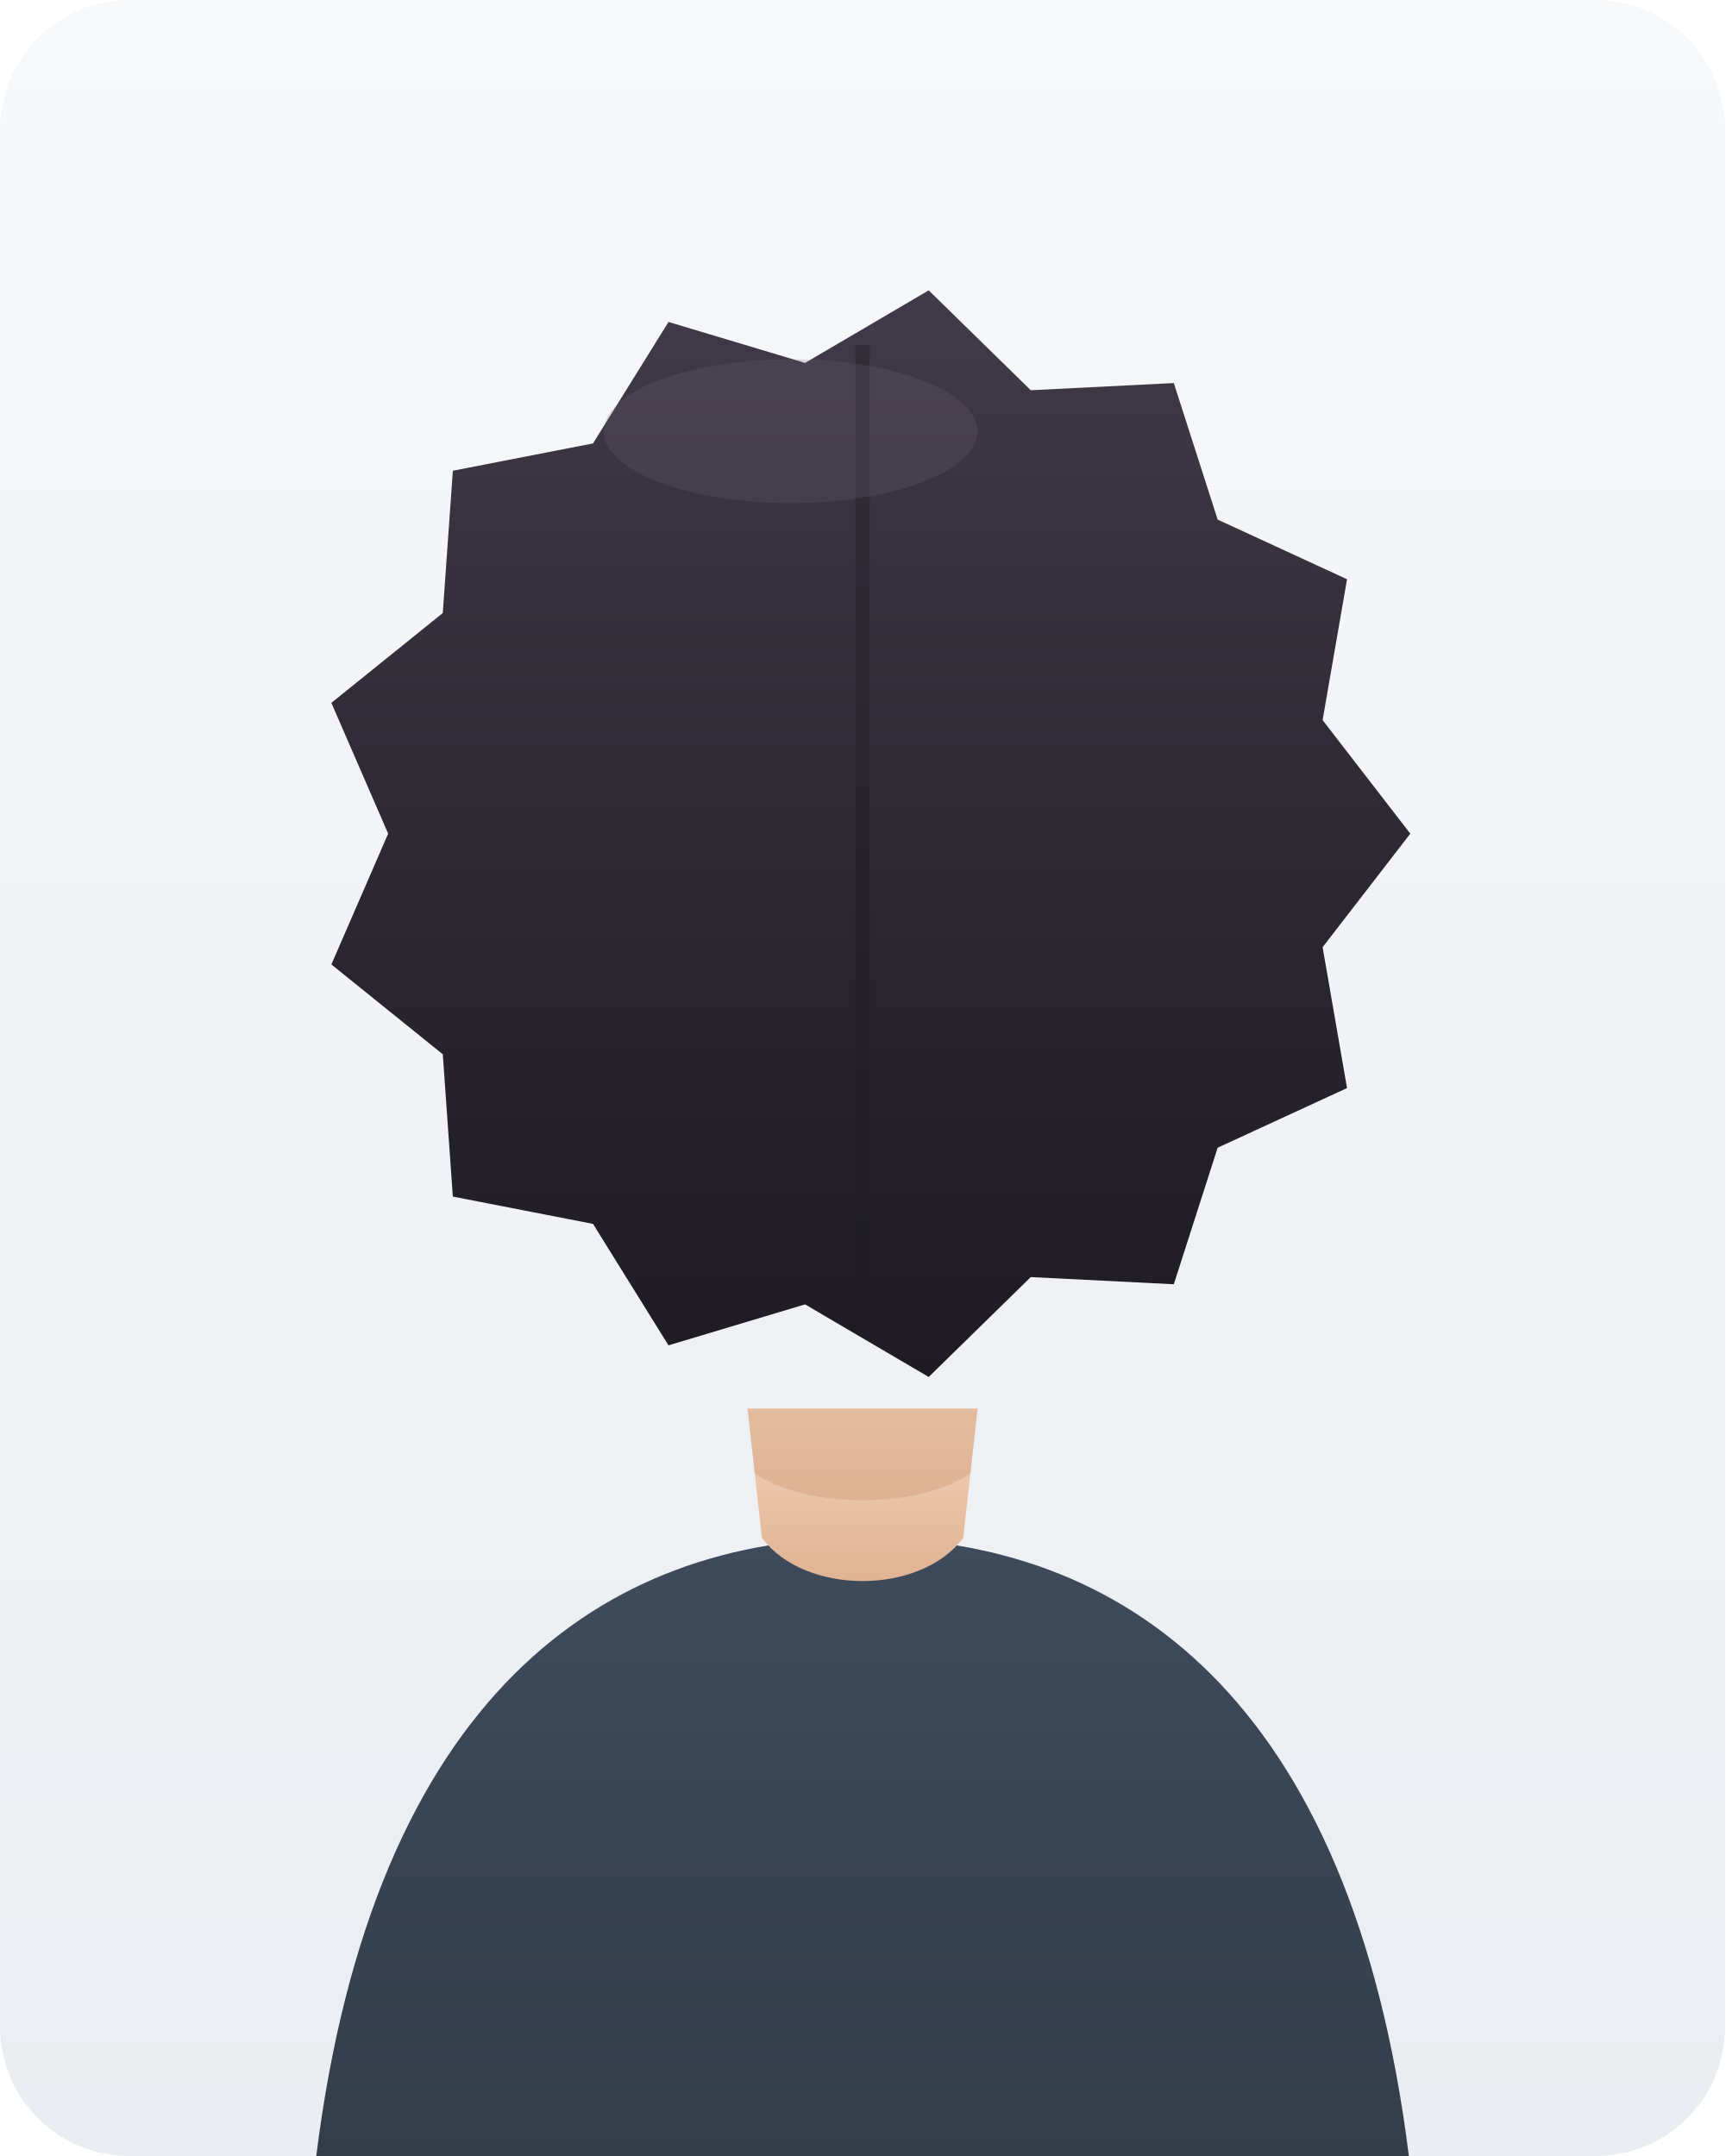
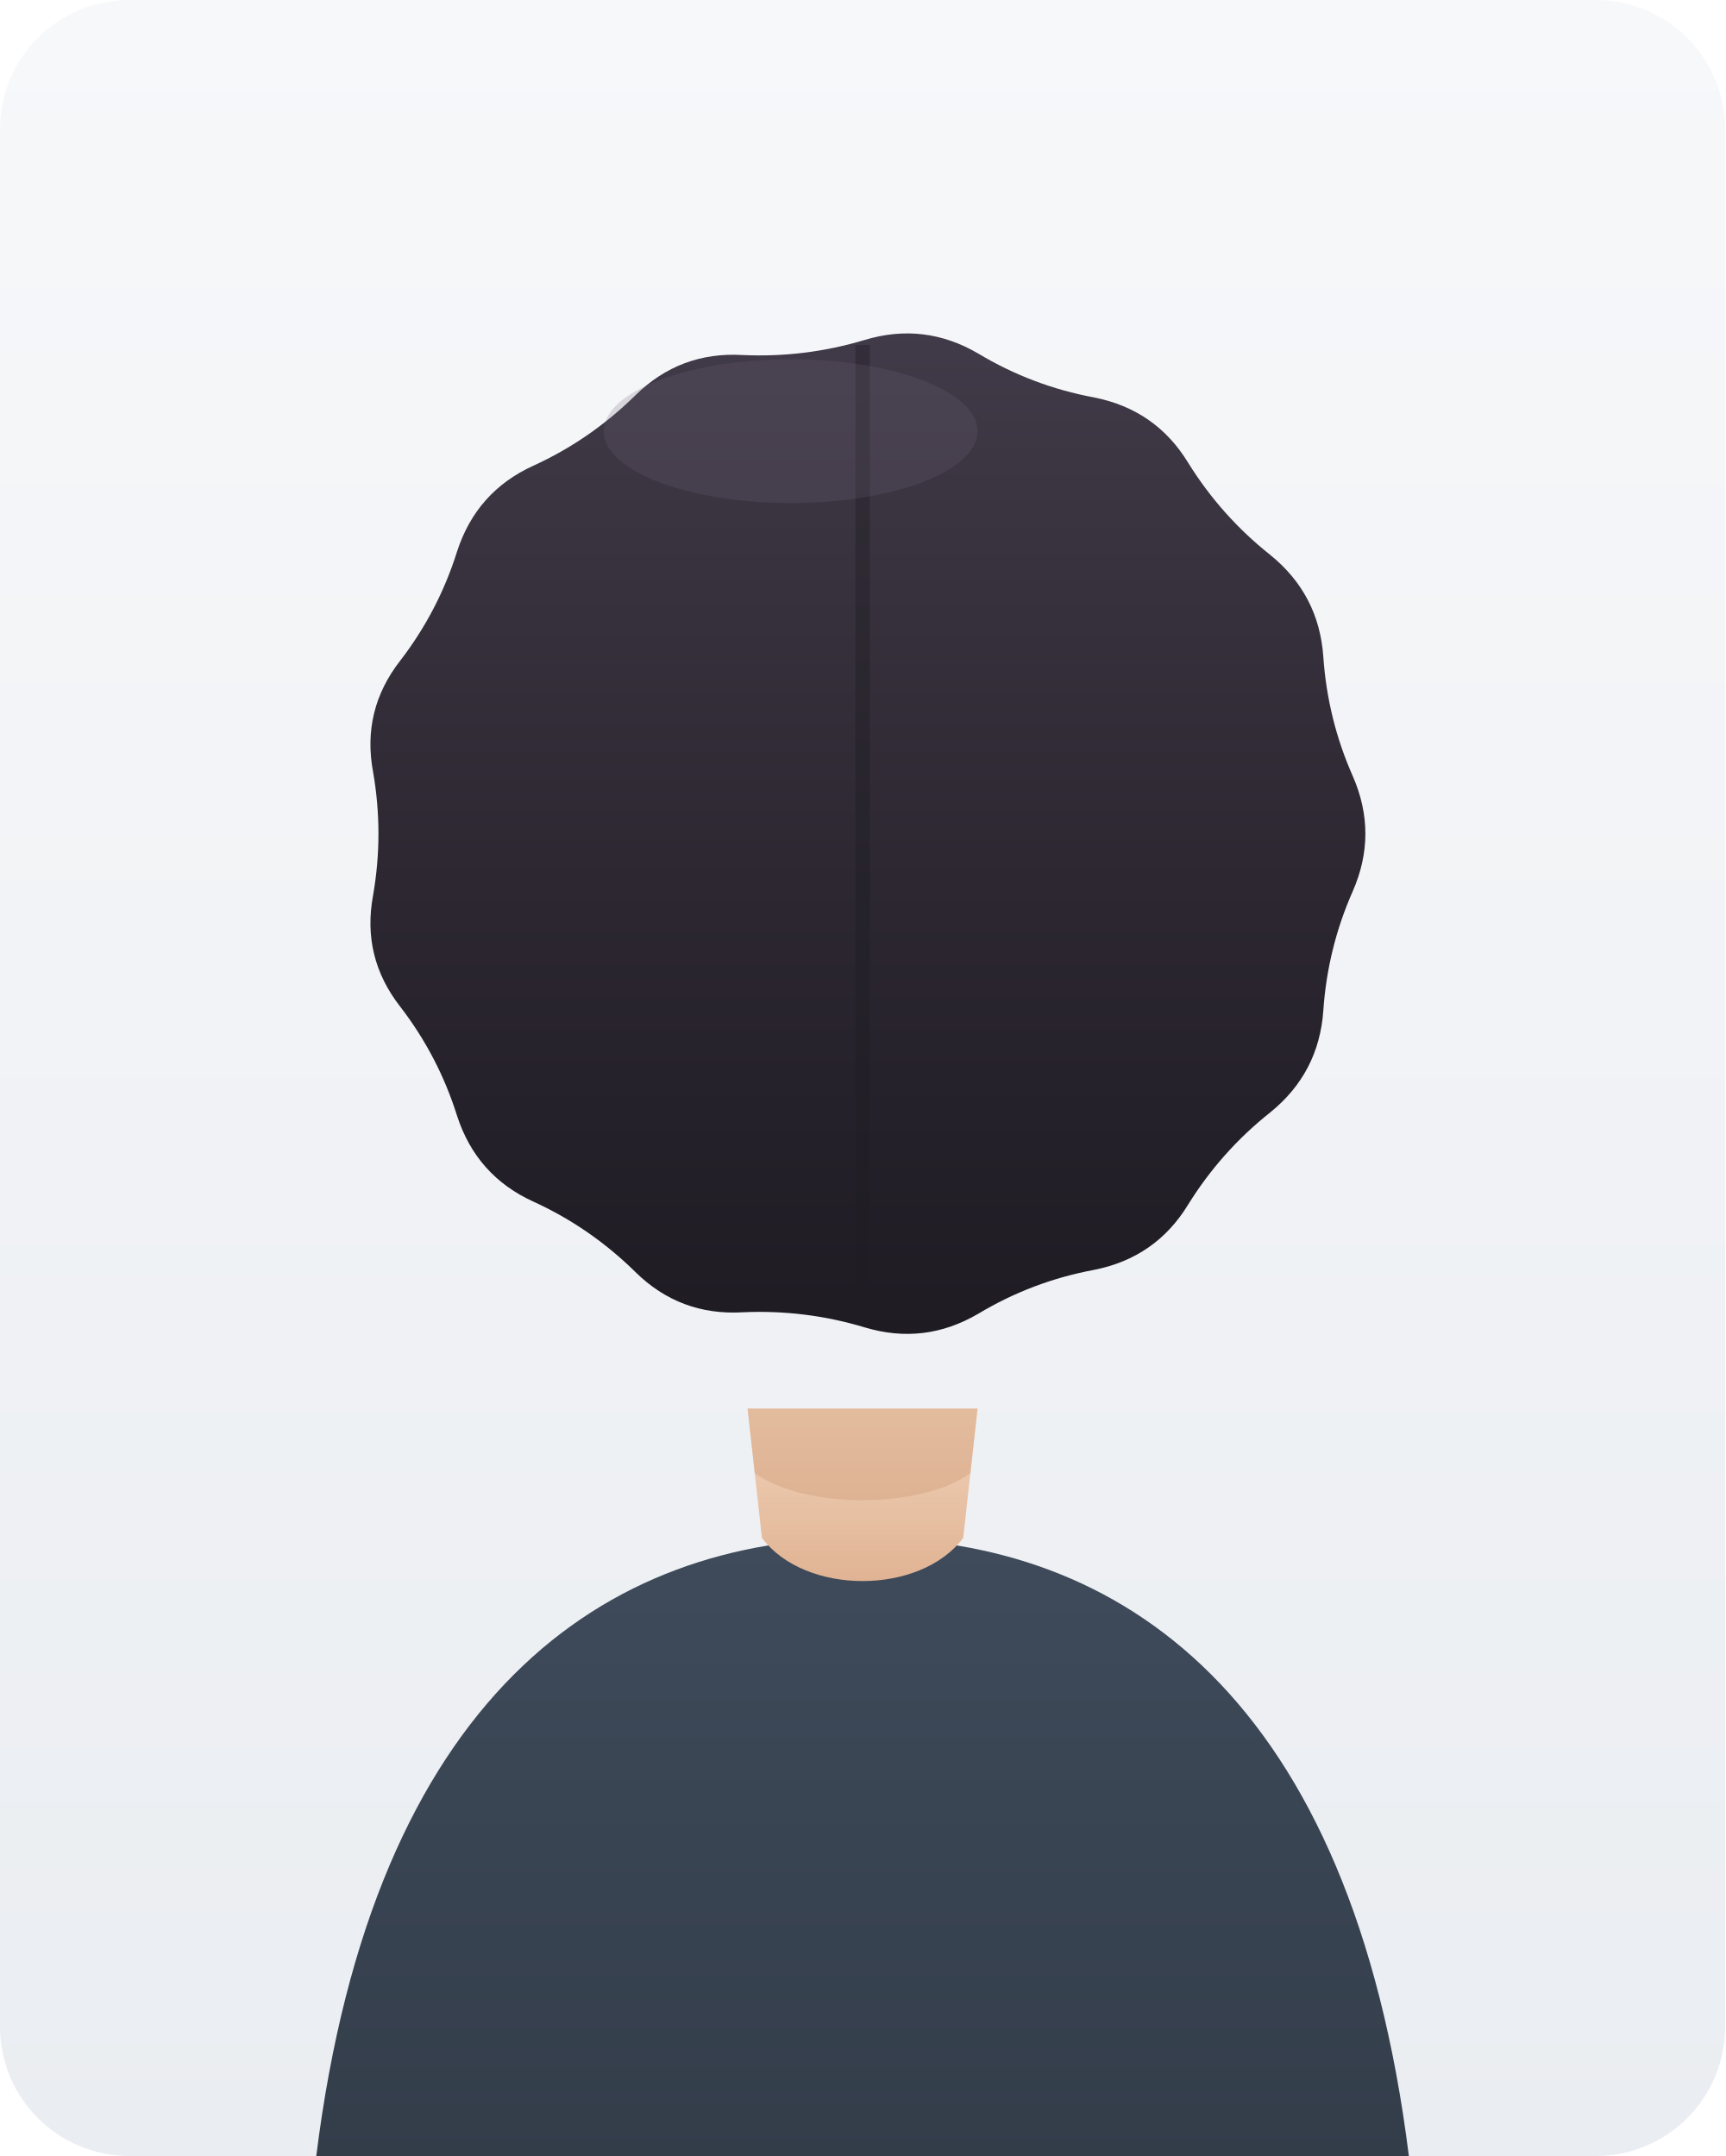
<svg xmlns="http://www.w3.org/2000/svg" viewBox="0 0 240 300" width="240" height="300" role="img">
  <defs>
    <linearGradient id="bg" x1="0" y1="0" x2="0" y2="1">
      <stop offset="0" stop-color="#f7f8fa" />
      <stop offset="1" stop-color="#eaedf1" />
    </linearGradient>
    <linearGradient id="skin" x1="0" y1="0" x2="0" y2="1">
      <stop offset="0" stop-color="#f2d3ba" />
      <stop offset="1" stop-color="#e0b393" />
    </linearGradient>
    <linearGradient id="hair" x1="0" y1="0" x2="0" y2="1">
      <stop offset="0" stop-color="#413a48" />
      <stop offset="0.55" stop-color="#2c2731" />
      <stop offset="1" stop-color="#1e1b23" />
    </linearGradient>
    <linearGradient id="fade" x1="0" y1="0" x2="0" y2="1">
      <stop offset="0" stop-color="#2c2731" />
      <stop offset="1" stop-color="#2c2731" stop-opacity="0" />
    </linearGradient>
    <linearGradient id="garment" x1="0" y1="0" x2="0" y2="1">
      <stop offset="0" stop-color="#3f4b5b" />
      <stop offset="1" stop-color="#333d4a" />
    </linearGradient>
  </defs>
  <rect width="240" height="300" rx="18" fill="url(#bg)" />
  <path d="M44,300 C52,236 84,214 120,214 C156,214 188,236 196,300 Z" fill="url(#garment)" />
  <path d="M104,196 L136,196 L134,214 C128,222 112,222 106,214 Z" fill="url(#skin)" />
  <path d="M104,196 L136,196 L135,205 C128,210 112,210 105,205 Z" fill="#d3a482" opacity="0.5" />
-   <path d="M196.2,116.0 L184.0,131.8 L187.4,151.4 L169.4,159.7 L163.3,178.7 L143.4,177.7 L129.2,191.6 L112.0,181.5 L93.0,187.2 L82.5,170.3 L63.0,166.5 L61.6,146.7 L46.1,134.2 L54.0,116.0 L46.1,97.8 L61.6,85.3 L63.0,65.5 L82.5,61.7 L93.0,44.8 L112.0,50.5 L129.2,40.4 L143.4,54.3 L163.3,53.3 L169.4,72.3 L187.4,80.6 L184.0,100.2 Z" fill="url(#hair)" />
+   <path d="M188.2,108.0 Q191.7,116.0 188.2,124.0 Q184.7,131.9 184.1,140.6 Q183.5,149.3 176.7,154.8 Q169.9,160.2 165.3,167.6 Q160.8,175.0 152.2,176.7 Q143.6,178.3 136.1,182.8 Q128.6,187.2 120.3,184.7 Q112.0,182.2 103.3,182.6 Q94.6,183.1 88.4,177.0 Q82.1,170.8 74.2,167.2 Q66.3,163.6 63.6,155.3 Q61.0,147.0 55.7,140.1 Q50.3,133.2 51.9,124.6 Q53.4,116.0 51.9,107.4 Q50.3,98.8 55.7,91.9 Q61.0,85.0 63.6,76.7 Q66.3,68.4 74.2,64.8 Q82.1,61.2 88.4,55.0 Q94.6,48.9 103.3,49.4 Q112.0,49.8 120.3,47.3 Q128.6,44.8 136.1,49.2 Q143.6,53.7 152.2,55.3 Q160.8,57.0 165.3,64.4 Q169.9,71.8 176.7,77.2 Q183.5,82.7 184.1,91.4 Q184.7,100.1 188.2,108.0 Z" fill="url(#hair)" />
  <line x1="120.0" y1="48" x2="120.0" y2="180" stroke="#1e1b23" stroke-width="2" opacity="0.4" />
  <ellipse cx="110.0" cy="60" rx="26" ry="10" fill="#6d6675" opacity="0.22" />
</svg>
